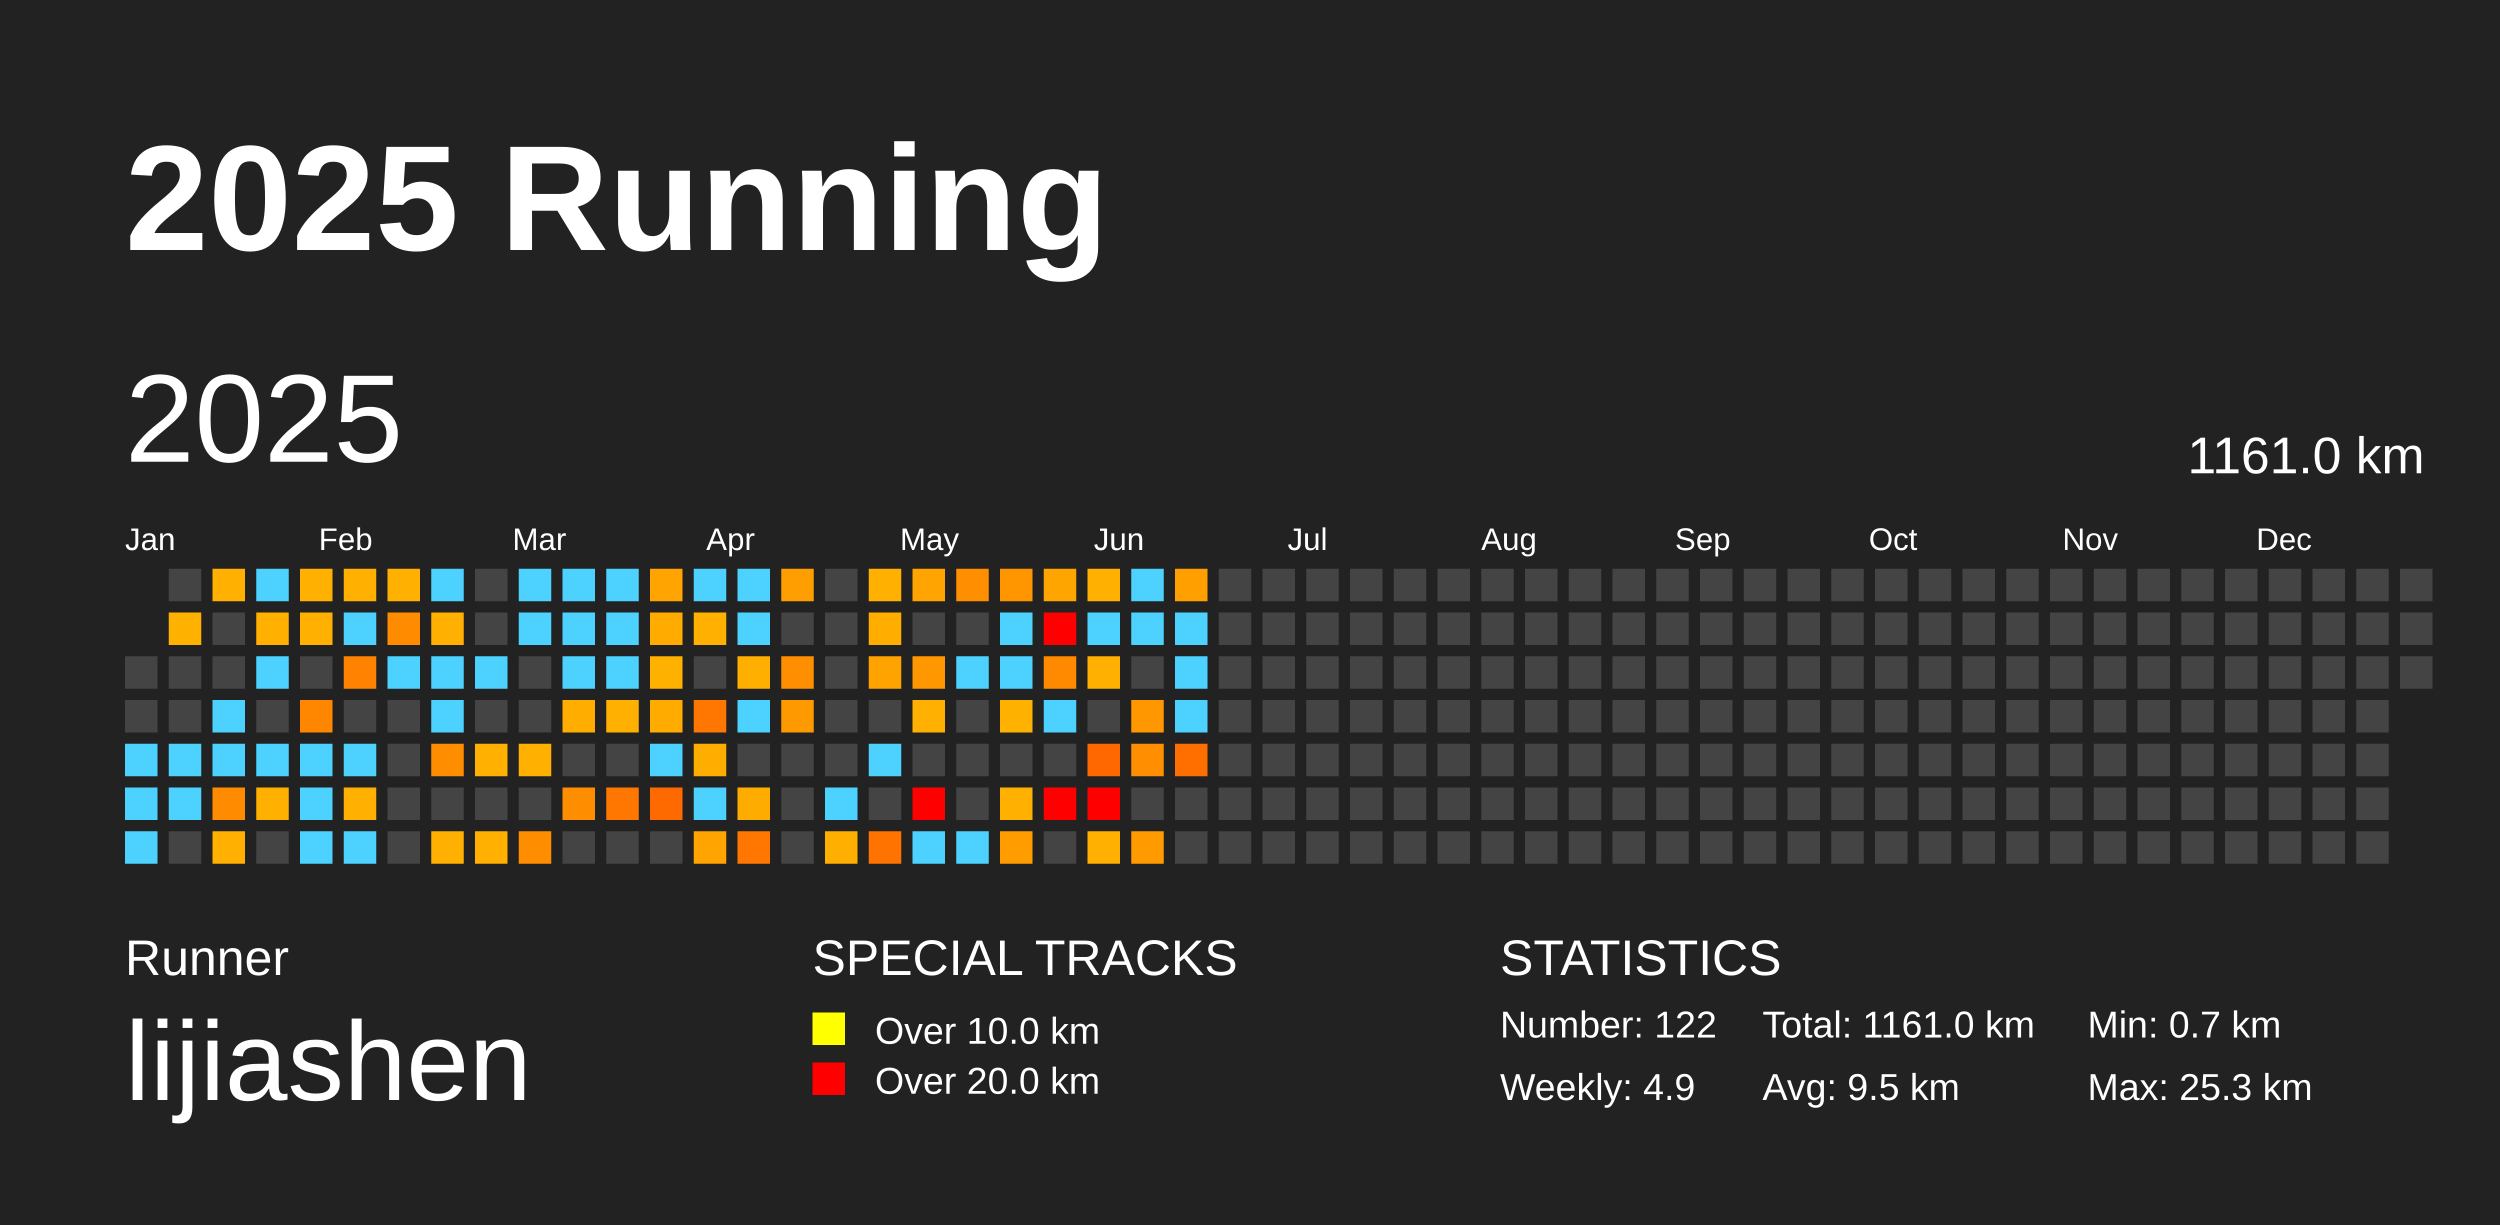
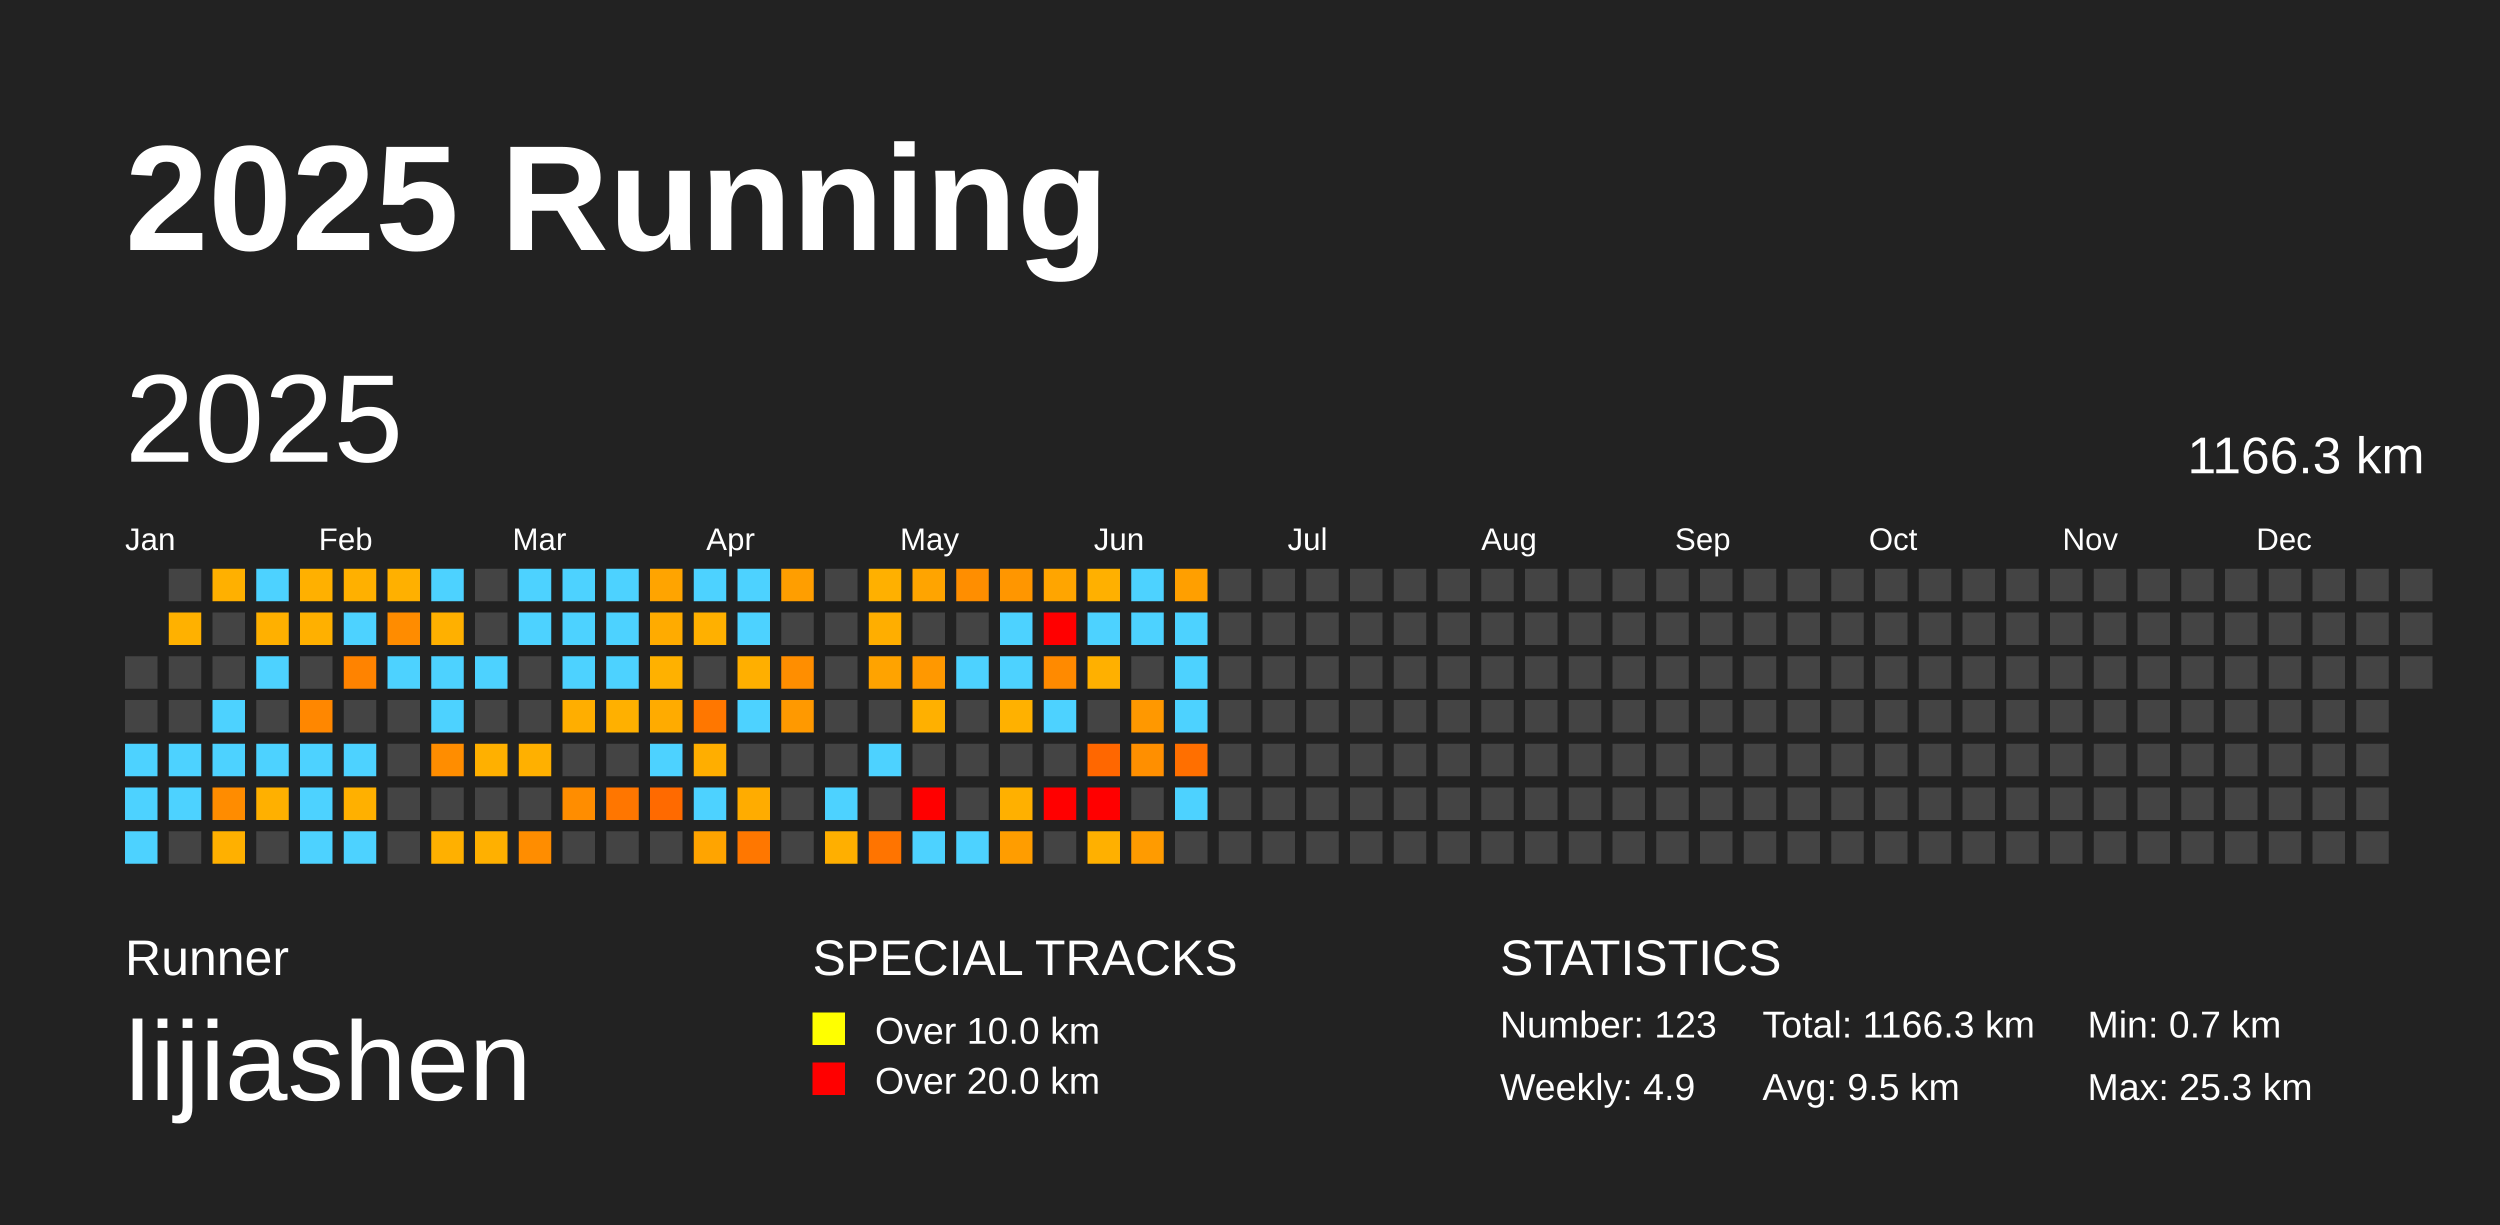
<svg xmlns="http://www.w3.org/2000/svg" baseProfile="full" height="98mm" version="1.1" viewBox="0,0,200,98" width="200mm">
  <defs />
  <rect fill="#222222" height="98" width="200" x="0" y="0" />
  <text fill="#FFFFFF" style="font-size:12px; font-family:Arial; font-weight:bold;" x="10" y="20">2025 Running</text>
  <text fill="#FFFFFF" style="font-size:4px; font-family:Arial" x="10" y="78">Runner</text>
  <text fill="#FFFFFF" style="font-size:9px; font-family:Arial" x="10" y="88">lijiashen</text>
  <text fill="#FFFFFF" style="font-size:4px; font-family:Arial" x="65" y="78">SPECIAL TRACKS</text>
  <rect fill="yellow" height="2.6" width="2.6" x="65" y="81" />
  <text fill="#FFFFFF" style="font-size:3px; font-family:Arial" x="70" y="83.5">Over 10.0 km</text>
  <rect fill="red" height="2.6" width="2.6" x="65" y="85" />
  <text fill="#FFFFFF" style="font-size:3px; font-family:Arial" x="70" y="87.5">Over 20.0 km</text>
  <text fill="#FFFFFF" style="font-size:4px; font-family:Arial" x="120" y="78">STATISTICS</text>
-   <text fill="#FFFFFF" style="font-size:3px; font-family:Arial" x="120" y="83">Number: 122</text>
+   <text fill="#FFFFFF" style="font-size:3px; font-family:Arial" x="120" y="83">Number: 123</text>
  <text fill="#FFFFFF" style="font-size:3px; font-family:Arial" x="120" y="88">Weekly: 4.9</text>
-   <text fill="#FFFFFF" style="font-size:3px; font-family:Arial" x="141" y="83">Total: 1161.0 km</text>
+   <text fill="#FFFFFF" style="font-size:3px; font-family:Arial" x="141" y="83">Total: 1166.3 km</text>
  <text fill="#FFFFFF" style="font-size:3px; font-family:Arial" x="141" y="88">Avg: 9.5 km</text>
  <text fill="#FFFFFF" style="font-size:3px; font-family:Arial" x="167" y="83">Min: 0.7 km</text>
  <text fill="#FFFFFF" style="font-size:3px; font-family:Arial" x="167" y="88">Max: 25.3 km</text>
  <text dominant-baseline="hanging" fill="#FFFFFF" style="font-size:10.0px; font-family:Arial;" x="10" y="30">2025</text>
-   <text dominant-baseline="hanging" fill="#FFFFFF" style="font-size:4.125px; font-family:Arial;" x="175" y="35">1161.0 km</text>
+   <text dominant-baseline="hanging" fill="#FFFFFF" style="font-size:4.125px; font-family:Arial;" x="175" y="35">1166.3 km</text>
  <text fill="#FFFFFF" style="font-size:2.5px; font-family:Arial" x="10.0" y="44">Jan</text>
  <text fill="#FFFFFF" style="font-size:2.5px; font-family:Arial" x="25.5" y="44">Feb</text>
  <text fill="#FFFFFF" style="font-size:2.5px; font-family:Arial" x="41.0" y="44">Mar</text>
  <text fill="#FFFFFF" style="font-size:2.5px; font-family:Arial" x="56.5" y="44">Apr</text>
  <text fill="#FFFFFF" style="font-size:2.5px; font-family:Arial" x="72.0" y="44">May</text>
  <text fill="#FFFFFF" style="font-size:2.5px; font-family:Arial" x="87.5" y="44">Jun</text>
  <text fill="#FFFFFF" style="font-size:2.5px; font-family:Arial" x="103.0" y="44">Jul</text>
  <text fill="#FFFFFF" style="font-size:2.5px; font-family:Arial" x="118.5" y="44">Aug</text>
  <text fill="#FFFFFF" style="font-size:2.5px; font-family:Arial" x="134.0" y="44">Sep</text>
  <text fill="#FFFFFF" style="font-size:2.5px; font-family:Arial" x="149.5" y="44">Oct</text>
  <text fill="#FFFFFF" style="font-size:2.5px; font-family:Arial" x="165.0" y="44">Nov</text>
  <text fill="#FFFFFF" style="font-size:2.5px; font-family:Arial" x="180.5" y="44">Dec</text>
  <rect fill="#444444" height="2.6" width="2.6" x="10.0" y="52.5" />
  <rect fill="#444444" height="2.6" width="2.6" x="10.0" y="56.0" />
  <rect fill="#4dd2ff" height="2.6" width="2.6" x="10.0" y="59.5" />
  <rect fill="#4dd2ff" height="2.6" width="2.6" x="10.0" y="63.0" />
  <rect fill="#4dd2ff" height="2.6" width="2.6" x="10.0" y="66.5" />
  <rect fill="#444444" height="2.6" width="2.6" x="13.5" y="45.5" />
  <rect fill="#ffb100" height="2.6" width="2.6" x="13.5" y="49.0" />
  <rect fill="#444444" height="2.6" width="2.6" x="13.5" y="52.5" />
  <rect fill="#444444" height="2.6" width="2.6" x="13.5" y="56.0" />
  <rect fill="#4dd2ff" height="2.6" width="2.6" x="13.5" y="59.5" />
  <rect fill="#4dd2ff" height="2.6" width="2.6" x="13.5" y="63.0" />
  <rect fill="#444444" height="2.6" width="2.6" x="13.5" y="66.5" />
  <rect fill="#ffb000" height="2.6" width="2.6" x="17.0" y="45.5" />
  <rect fill="#444444" height="2.6" width="2.6" x="17.0" y="49.0" />
  <rect fill="#444444" height="2.6" width="2.6" x="17.0" y="52.5" />
  <rect fill="#4dd2ff" height="2.6" width="2.6" x="17.0" y="56.0" />
  <rect fill="#4dd2ff" height="2.6" width="2.6" x="17.0" y="59.5" />
  <rect fill="#ff8c00" height="2.6" width="2.6" x="17.0" y="63.0" />
  <rect fill="#ffb000" height="2.6" width="2.6" x="17.0" y="66.5" />
  <rect fill="#4dd2ff" height="2.6" width="2.6" x="20.5" y="45.5" />
  <rect fill="#ffb000" height="2.6" width="2.6" x="20.5" y="49.0" />
  <rect fill="#4dd2ff" height="2.6" width="2.6" x="20.5" y="52.5" />
  <rect fill="#444444" height="2.6" width="2.6" x="20.5" y="56.0" />
  <rect fill="#4dd2ff" height="2.6" width="2.6" x="20.5" y="59.5" />
  <rect fill="#ffb000" height="2.6" width="2.6" x="20.5" y="63.0" />
  <rect fill="#444444" height="2.6" width="2.6" x="20.5" y="66.5" />
  <rect fill="#ffb000" height="2.6" width="2.6" x="24.0" y="45.5" />
  <rect fill="#ffb000" height="2.6" width="2.6" x="24.0" y="49.0" />
  <rect fill="#444444" height="2.6" width="2.6" x="24.0" y="52.5" />
  <rect fill="#ff8700" height="2.6" width="2.6" x="24.0" y="56.0" />
  <rect fill="#4dd2ff" height="2.6" width="2.6" x="24.0" y="59.5" />
  <rect fill="#4dd2ff" height="2.6" width="2.6" x="24.0" y="63.0" />
  <rect fill="#4dd2ff" height="2.6" width="2.6" x="24.0" y="66.5" />
  <rect fill="#ffb000" height="2.6" width="2.6" x="27.5" y="45.5" />
  <rect fill="#4dd2ff" height="2.6" width="2.6" x="27.5" y="49.0" />
  <rect fill="#ff8300" height="2.6" width="2.6" x="27.5" y="52.5" />
  <rect fill="#444444" height="2.6" width="2.6" x="27.5" y="56.0" />
  <rect fill="#4dd2ff" height="2.6" width="2.6" x="27.5" y="59.5" />
  <rect fill="#ffb000" height="2.6" width="2.6" x="27.5" y="63.0" />
  <rect fill="#4dd2ff" height="2.6" width="2.6" x="27.5" y="66.5" />
  <rect fill="#ffb000" height="2.6" width="2.6" x="31.0" y="45.5" />
  <rect fill="#ff8c00" height="2.6" width="2.6" x="31.0" y="49.0" />
  <rect fill="#4dd2ff" height="2.6" width="2.6" x="31.0" y="52.5" />
  <rect fill="#444444" height="2.6" width="2.6" x="31.0" y="56.0" />
  <rect fill="#444444" height="2.6" width="2.6" x="31.0" y="59.5" />
  <rect fill="#444444" height="2.6" width="2.6" x="31.0" y="63.0" />
  <rect fill="#444444" height="2.6" width="2.6" x="31.0" y="66.5" />
  <rect fill="#4dd2ff" height="2.6" width="2.6" x="34.5" y="45.5" />
  <rect fill="#ffb000" height="2.6" width="2.6" x="34.5" y="49.0" />
  <rect fill="#4dd2ff" height="2.6" width="2.6" x="34.5" y="52.5" />
  <rect fill="#4dd2ff" height="2.6" width="2.6" x="34.5" y="56.0" />
  <rect fill="#ff8d00" height="2.6" width="2.6" x="34.5" y="59.5" />
  <rect fill="#444444" height="2.6" width="2.6" x="34.5" y="63.0" />
  <rect fill="#ffb000" height="2.6" width="2.6" x="34.5" y="66.5" />
  <rect fill="#444444" height="2.6" width="2.6" x="38.0" y="45.5" />
  <rect fill="#444444" height="2.6" width="2.6" x="38.0" y="49.0" />
  <rect fill="#4dd2ff" height="2.6" width="2.6" x="38.0" y="52.5" />
  <rect fill="#444444" height="2.6" width="2.6" x="38.0" y="56.0" />
  <rect fill="#ffb000" height="2.6" width="2.6" x="38.0" y="59.5" />
  <rect fill="#444444" height="2.6" width="2.6" x="38.0" y="63.0" />
  <rect fill="#ffb000" height="2.6" width="2.6" x="38.0" y="66.5" />
  <rect fill="#4dd2ff" height="2.6" width="2.6" x="41.5" y="45.5" />
  <rect fill="#4dd2ff" height="2.6" width="2.6" x="41.5" y="49.0" />
  <rect fill="#444444" height="2.6" width="2.6" x="41.5" y="52.5" />
  <rect fill="#444444" height="2.6" width="2.6" x="41.5" y="56.0" />
  <rect fill="#ffb000" height="2.6" width="2.6" x="41.5" y="59.5" />
  <rect fill="#444444" height="2.6" width="2.6" x="41.5" y="63.0" />
  <rect fill="#ff8d00" height="2.6" width="2.6" x="41.5" y="66.5" />
  <rect fill="#4dd2ff" height="2.6" width="2.6" x="45.0" y="45.5" />
  <rect fill="#4dd2ff" height="2.6" width="2.6" x="45.0" y="49.0" />
  <rect fill="#4dd2ff" height="2.6" width="2.6" x="45.0" y="52.5" />
  <rect fill="#ffae00" height="2.6" width="2.6" x="45.0" y="56.0" />
  <rect fill="#444444" height="2.6" width="2.6" x="45.0" y="59.5" />
  <rect fill="#ff8d00" height="2.6" width="2.6" x="45.0" y="63.0" />
  <rect fill="#444444" height="2.6" width="2.6" x="45.0" y="66.5" />
  <rect fill="#4dd2ff" height="2.6" width="2.6" x="48.5" y="45.5" />
  <rect fill="#4dd2ff" height="2.6" width="2.6" x="48.5" y="49.0" />
  <rect fill="#4dd2ff" height="2.6" width="2.6" x="48.5" y="52.5" />
  <rect fill="#ffb000" height="2.6" width="2.6" x="48.5" y="56.0" />
  <rect fill="#444444" height="2.6" width="2.6" x="48.5" y="59.5" />
  <rect fill="#ff7600" height="2.6" width="2.6" x="48.5" y="63.0" />
  <rect fill="#444444" height="2.6" width="2.6" x="48.5" y="66.5" />
  <rect fill="#ffa400" height="2.6" width="2.6" x="52.0" y="45.5" />
  <rect fill="#ffab00" height="2.6" width="2.6" x="52.0" y="49.0" />
  <rect fill="#ffb100" height="2.6" width="2.6" x="52.0" y="52.5" />
  <rect fill="#ffab00" height="2.6" width="2.6" x="52.0" y="56.0" />
  <rect fill="#4dd2ff" height="2.6" width="2.6" x="52.0" y="59.5" />
  <rect fill="#ff6a00" height="2.6" width="2.6" x="52.0" y="63.0" />
  <rect fill="#444444" height="2.6" width="2.6" x="52.0" y="66.5" />
  <rect fill="#4dd2ff" height="2.6" width="2.6" x="55.5" y="45.5" />
  <rect fill="#ffb000" height="2.6" width="2.6" x="55.5" y="49.0" />
  <rect fill="#444444" height="2.6" width="2.6" x="55.5" y="52.5" />
  <rect fill="#ff7700" height="2.6" width="2.6" x="55.5" y="56.0" />
  <rect fill="#ffae00" height="2.6" width="2.6" x="55.5" y="59.5" />
  <rect fill="#4dd2ff" height="2.6" width="2.6" x="55.5" y="63.0" />
  <rect fill="#ffa400" height="2.6" width="2.6" x="55.5" y="66.5" />
  <rect fill="#4dd2ff" height="2.6" width="2.6" x="59.0" y="45.5" />
  <rect fill="#4dd2ff" height="2.6" width="2.6" x="59.0" y="49.0" />
  <rect fill="#ffaf00" height="2.6" width="2.6" x="59.0" y="52.5" />
  <rect fill="#4dd2ff" height="2.6" width="2.6" x="59.0" y="56.0" />
  <rect fill="#444444" height="2.6" width="2.6" x="59.0" y="59.5" />
  <rect fill="#ffac00" height="2.6" width="2.6" x="59.0" y="63.0" />
  <rect fill="#ff7700" height="2.6" width="2.6" x="59.0" y="66.5" />
  <rect fill="#ff9e00" height="2.6" width="2.6" x="62.5" y="45.5" />
  <rect fill="#444444" height="2.6" width="2.6" x="62.5" y="49.0" />
  <rect fill="#ff8e00" height="2.6" width="2.6" x="62.5" y="52.5" />
  <rect fill="#ff9900" height="2.6" width="2.6" x="62.5" y="56.0" />
  <rect fill="#444444" height="2.6" width="2.6" x="62.5" y="59.5" />
  <rect fill="#444444" height="2.6" width="2.6" x="62.5" y="63.0" />
  <rect fill="#444444" height="2.6" width="2.6" x="62.5" y="66.5" />
  <rect fill="#444444" height="2.6" width="2.6" x="66.0" y="45.5" />
  <rect fill="#444444" height="2.6" width="2.6" x="66.0" y="49.0" />
  <rect fill="#444444" height="2.6" width="2.6" x="66.0" y="52.5" />
  <rect fill="#444444" height="2.6" width="2.6" x="66.0" y="56.0" />
  <rect fill="#444444" height="2.6" width="2.6" x="66.0" y="59.5" />
  <rect fill="#4dd2ff" height="2.6" width="2.6" x="66.0" y="63.0" />
  <rect fill="#ffaf00" height="2.6" width="2.6" x="66.0" y="66.5" />
  <rect fill="#ffb000" height="2.6" width="2.6" x="69.5" y="45.5" />
  <rect fill="#ffae00" height="2.6" width="2.6" x="69.5" y="49.0" />
  <rect fill="#ffa300" height="2.6" width="2.6" x="69.5" y="52.5" />
  <rect fill="#444444" height="2.6" width="2.6" x="69.5" y="56.0" />
  <rect fill="#4dd2ff" height="2.6" width="2.6" x="69.5" y="59.5" />
  <rect fill="#444444" height="2.6" width="2.6" x="69.5" y="63.0" />
  <rect fill="#ff7400" height="2.6" width="2.6" x="69.5" y="66.5" />
  <rect fill="#ffa400" height="2.6" width="2.6" x="73.0" y="45.5" />
  <rect fill="#444444" height="2.6" width="2.6" x="73.0" y="49.0" />
  <rect fill="#ff9800" height="2.6" width="2.6" x="73.0" y="52.5" />
  <rect fill="#ffb000" height="2.6" width="2.6" x="73.0" y="56.0" />
  <rect fill="#444444" height="2.6" width="2.6" x="73.0" y="59.5" />
  <rect fill="red" height="2.6" width="2.6" x="73.0" y="63.0" />
  <rect fill="#4dd2ff" height="2.6" width="2.6" x="73.0" y="66.5" />
  <rect fill="#ff8e00" height="2.6" width="2.6" x="76.5" y="45.5" />
  <rect fill="#444444" height="2.6" width="2.6" x="76.5" y="49.0" />
  <rect fill="#4dd2ff" height="2.6" width="2.6" x="76.5" y="52.5" />
  <rect fill="#444444" height="2.6" width="2.6" x="76.5" y="56.0" />
  <rect fill="#444444" height="2.6" width="2.6" x="76.5" y="59.5" />
  <rect fill="#444444" height="2.6" width="2.6" x="76.5" y="63.0" />
  <rect fill="#4dd2ff" height="2.6" width="2.6" x="76.5" y="66.5" />
  <rect fill="#ff9600" height="2.6" width="2.6" x="80.0" y="45.5" />
  <rect fill="#4dd2ff" height="2.6" width="2.6" x="80.0" y="49.0" />
  <rect fill="#4dd2ff" height="2.6" width="2.6" x="80.0" y="52.5" />
  <rect fill="#ffb100" height="2.6" width="2.6" x="80.0" y="56.0" />
  <rect fill="#444444" height="2.6" width="2.6" x="80.0" y="59.5" />
  <rect fill="#ffb000" height="2.6" width="2.6" x="80.0" y="63.0" />
  <rect fill="#ff9d00" height="2.6" width="2.6" x="80.0" y="66.5" />
  <rect fill="#ffa500" height="2.6" width="2.6" x="83.5" y="45.5" />
  <rect fill="red" height="2.6" width="2.6" x="83.5" y="49.0" />
  <rect fill="#ff8a00" height="2.6" width="2.6" x="83.5" y="52.5" />
  <rect fill="#4dd2ff" height="2.6" width="2.6" x="83.5" y="56.0" />
  <rect fill="#444444" height="2.6" width="2.6" x="83.5" y="59.5" />
  <rect fill="red" height="2.6" width="2.6" x="83.5" y="63.0" />
  <rect fill="#444444" height="2.6" width="2.6" x="83.5" y="66.5" />
  <rect fill="#ffb000" height="2.6" width="2.6" x="87.0" y="45.5" />
  <rect fill="#4dd2ff" height="2.6" width="2.6" x="87.0" y="49.0" />
  <rect fill="#ffb000" height="2.6" width="2.6" x="87.0" y="52.5" />
  <rect fill="#444444" height="2.6" width="2.6" x="87.0" y="56.0" />
  <rect fill="#ff6700" height="2.6" width="2.6" x="87.0" y="59.5" />
  <rect fill="red" height="2.6" width="2.6" x="87.0" y="63.0" />
  <rect fill="#ffb000" height="2.6" width="2.6" x="87.0" y="66.5" />
  <rect fill="#4dd2ff" height="2.6" width="2.6" x="90.5" y="45.5" />
  <rect fill="#4dd2ff" height="2.6" width="2.6" x="90.5" y="49.0" />
  <rect fill="#444444" height="2.6" width="2.6" x="90.5" y="52.5" />
  <rect fill="#ff9800" height="2.6" width="2.6" x="90.5" y="56.0" />
  <rect fill="#ff8f00" height="2.6" width="2.6" x="90.5" y="59.5" />
  <rect fill="#444444" height="2.6" width="2.6" x="90.5" y="63.0" />
  <rect fill="#ff9b00" height="2.6" width="2.6" x="90.5" y="66.5" />
  <rect fill="#ff9f00" height="2.6" width="2.6" x="94.0" y="45.5" />
  <rect fill="#4dd2ff" height="2.6" width="2.6" x="94.0" y="49.0" />
  <rect fill="#4dd2ff" height="2.6" width="2.6" x="94.0" y="52.5" />
  <rect fill="#4dd2ff" height="2.6" width="2.6" x="94.0" y="56.0" />
  <rect fill="#ff6f00" height="2.6" width="2.6" x="94.0" y="59.5" />
-   <rect fill="#444444" height="2.6" width="2.6" x="94.0" y="63.0" />
+   <rect fill="#4dd2ff" height="2.6" width="2.6" x="94.0" y="63.0" />
  <rect fill="#444444" height="2.6" width="2.6" x="94.0" y="66.5" />
  <rect fill="#444444" height="2.6" width="2.6" x="97.5" y="45.5" />
  <rect fill="#444444" height="2.6" width="2.6" x="97.5" y="49.0" />
  <rect fill="#444444" height="2.6" width="2.6" x="97.5" y="52.5" />
  <rect fill="#444444" height="2.6" width="2.6" x="97.5" y="56.0" />
  <rect fill="#444444" height="2.6" width="2.6" x="97.5" y="59.5" />
  <rect fill="#444444" height="2.6" width="2.6" x="97.5" y="63.0" />
  <rect fill="#444444" height="2.6" width="2.6" x="97.5" y="66.5" />
  <rect fill="#444444" height="2.6" width="2.6" x="101.0" y="45.5" />
  <rect fill="#444444" height="2.6" width="2.6" x="101.0" y="49.0" />
  <rect fill="#444444" height="2.6" width="2.6" x="101.0" y="52.5" />
  <rect fill="#444444" height="2.6" width="2.6" x="101.0" y="56.0" />
  <rect fill="#444444" height="2.6" width="2.6" x="101.0" y="59.5" />
  <rect fill="#444444" height="2.6" width="2.6" x="101.0" y="63.0" />
  <rect fill="#444444" height="2.6" width="2.6" x="101.0" y="66.5" />
  <rect fill="#444444" height="2.6" width="2.6" x="104.5" y="45.5" />
  <rect fill="#444444" height="2.6" width="2.6" x="104.5" y="49.0" />
  <rect fill="#444444" height="2.6" width="2.6" x="104.5" y="52.5" />
  <rect fill="#444444" height="2.6" width="2.6" x="104.5" y="56.0" />
  <rect fill="#444444" height="2.6" width="2.6" x="104.5" y="59.5" />
  <rect fill="#444444" height="2.6" width="2.6" x="104.5" y="63.0" />
  <rect fill="#444444" height="2.6" width="2.6" x="104.5" y="66.5" />
  <rect fill="#444444" height="2.6" width="2.6" x="108.0" y="45.5" />
  <rect fill="#444444" height="2.6" width="2.6" x="108.0" y="49.0" />
  <rect fill="#444444" height="2.6" width="2.6" x="108.0" y="52.5" />
  <rect fill="#444444" height="2.6" width="2.6" x="108.0" y="56.0" />
  <rect fill="#444444" height="2.6" width="2.6" x="108.0" y="59.5" />
  <rect fill="#444444" height="2.6" width="2.6" x="108.0" y="63.0" />
  <rect fill="#444444" height="2.6" width="2.6" x="108.0" y="66.5" />
  <rect fill="#444444" height="2.6" width="2.6" x="111.5" y="45.5" />
  <rect fill="#444444" height="2.6" width="2.6" x="111.5" y="49.0" />
  <rect fill="#444444" height="2.6" width="2.6" x="111.5" y="52.5" />
  <rect fill="#444444" height="2.6" width="2.6" x="111.5" y="56.0" />
  <rect fill="#444444" height="2.6" width="2.6" x="111.5" y="59.5" />
  <rect fill="#444444" height="2.6" width="2.6" x="111.5" y="63.0" />
  <rect fill="#444444" height="2.6" width="2.6" x="111.5" y="66.5" />
  <rect fill="#444444" height="2.6" width="2.6" x="115.0" y="45.5" />
  <rect fill="#444444" height="2.6" width="2.6" x="115.0" y="49.0" />
  <rect fill="#444444" height="2.6" width="2.6" x="115.0" y="52.5" />
  <rect fill="#444444" height="2.6" width="2.6" x="115.0" y="56.0" />
  <rect fill="#444444" height="2.6" width="2.6" x="115.0" y="59.5" />
  <rect fill="#444444" height="2.6" width="2.6" x="115.0" y="63.0" />
  <rect fill="#444444" height="2.6" width="2.6" x="115.0" y="66.5" />
  <rect fill="#444444" height="2.6" width="2.6" x="118.5" y="45.5" />
  <rect fill="#444444" height="2.6" width="2.6" x="118.5" y="49.0" />
  <rect fill="#444444" height="2.6" width="2.6" x="118.5" y="52.5" />
  <rect fill="#444444" height="2.6" width="2.6" x="118.5" y="56.0" />
  <rect fill="#444444" height="2.6" width="2.6" x="118.5" y="59.5" />
  <rect fill="#444444" height="2.6" width="2.6" x="118.5" y="63.0" />
  <rect fill="#444444" height="2.6" width="2.6" x="118.5" y="66.5" />
  <rect fill="#444444" height="2.6" width="2.6" x="122.0" y="45.5" />
  <rect fill="#444444" height="2.6" width="2.6" x="122.0" y="49.0" />
  <rect fill="#444444" height="2.6" width="2.6" x="122.0" y="52.5" />
  <rect fill="#444444" height="2.6" width="2.6" x="122.0" y="56.0" />
  <rect fill="#444444" height="2.6" width="2.6" x="122.0" y="59.5" />
  <rect fill="#444444" height="2.6" width="2.6" x="122.0" y="63.0" />
  <rect fill="#444444" height="2.6" width="2.6" x="122.0" y="66.5" />
  <rect fill="#444444" height="2.6" width="2.6" x="125.5" y="45.5" />
  <rect fill="#444444" height="2.6" width="2.6" x="125.5" y="49.0" />
  <rect fill="#444444" height="2.6" width="2.6" x="125.5" y="52.5" />
  <rect fill="#444444" height="2.6" width="2.6" x="125.5" y="56.0" />
  <rect fill="#444444" height="2.6" width="2.6" x="125.5" y="59.5" />
  <rect fill="#444444" height="2.6" width="2.6" x="125.5" y="63.0" />
  <rect fill="#444444" height="2.6" width="2.6" x="125.5" y="66.5" />
  <rect fill="#444444" height="2.6" width="2.6" x="129.0" y="45.5" />
  <rect fill="#444444" height="2.6" width="2.6" x="129.0" y="49.0" />
  <rect fill="#444444" height="2.6" width="2.6" x="129.0" y="52.5" />
  <rect fill="#444444" height="2.6" width="2.6" x="129.0" y="56.0" />
  <rect fill="#444444" height="2.6" width="2.6" x="129.0" y="59.5" />
  <rect fill="#444444" height="2.6" width="2.6" x="129.0" y="63.0" />
  <rect fill="#444444" height="2.6" width="2.6" x="129.0" y="66.5" />
  <rect fill="#444444" height="2.6" width="2.6" x="132.5" y="45.5" />
  <rect fill="#444444" height="2.6" width="2.6" x="132.5" y="49.0" />
  <rect fill="#444444" height="2.6" width="2.6" x="132.5" y="52.5" />
  <rect fill="#444444" height="2.6" width="2.6" x="132.5" y="56.0" />
  <rect fill="#444444" height="2.6" width="2.6" x="132.5" y="59.5" />
  <rect fill="#444444" height="2.6" width="2.6" x="132.5" y="63.0" />
  <rect fill="#444444" height="2.6" width="2.6" x="132.5" y="66.5" />
  <rect fill="#444444" height="2.6" width="2.6" x="136.0" y="45.5" />
  <rect fill="#444444" height="2.6" width="2.6" x="136.0" y="49.0" />
  <rect fill="#444444" height="2.6" width="2.6" x="136.0" y="52.5" />
  <rect fill="#444444" height="2.6" width="2.6" x="136.0" y="56.0" />
  <rect fill="#444444" height="2.6" width="2.6" x="136.0" y="59.5" />
  <rect fill="#444444" height="2.6" width="2.6" x="136.0" y="63.0" />
  <rect fill="#444444" height="2.6" width="2.6" x="136.0" y="66.5" />
  <rect fill="#444444" height="2.6" width="2.6" x="139.5" y="45.5" />
  <rect fill="#444444" height="2.6" width="2.6" x="139.5" y="49.0" />
  <rect fill="#444444" height="2.6" width="2.6" x="139.5" y="52.5" />
  <rect fill="#444444" height="2.6" width="2.6" x="139.5" y="56.0" />
  <rect fill="#444444" height="2.6" width="2.6" x="139.5" y="59.5" />
  <rect fill="#444444" height="2.6" width="2.6" x="139.5" y="63.0" />
  <rect fill="#444444" height="2.6" width="2.6" x="139.5" y="66.5" />
  <rect fill="#444444" height="2.6" width="2.6" x="143.0" y="45.5" />
  <rect fill="#444444" height="2.6" width="2.6" x="143.0" y="49.0" />
  <rect fill="#444444" height="2.6" width="2.6" x="143.0" y="52.5" />
  <rect fill="#444444" height="2.6" width="2.6" x="143.0" y="56.0" />
  <rect fill="#444444" height="2.6" width="2.6" x="143.0" y="59.5" />
  <rect fill="#444444" height="2.6" width="2.6" x="143.0" y="63.0" />
  <rect fill="#444444" height="2.6" width="2.6" x="143.0" y="66.5" />
  <rect fill="#444444" height="2.6" width="2.6" x="146.5" y="45.5" />
  <rect fill="#444444" height="2.6" width="2.6" x="146.5" y="49.0" />
  <rect fill="#444444" height="2.6" width="2.6" x="146.5" y="52.5" />
  <rect fill="#444444" height="2.6" width="2.6" x="146.5" y="56.0" />
  <rect fill="#444444" height="2.6" width="2.6" x="146.5" y="59.5" />
  <rect fill="#444444" height="2.6" width="2.6" x="146.5" y="63.0" />
  <rect fill="#444444" height="2.6" width="2.6" x="146.5" y="66.5" />
  <rect fill="#444444" height="2.6" width="2.6" x="150.0" y="45.5" />
  <rect fill="#444444" height="2.6" width="2.6" x="150.0" y="49.0" />
  <rect fill="#444444" height="2.6" width="2.6" x="150.0" y="52.5" />
  <rect fill="#444444" height="2.6" width="2.6" x="150.0" y="56.0" />
  <rect fill="#444444" height="2.6" width="2.6" x="150.0" y="59.5" />
  <rect fill="#444444" height="2.6" width="2.6" x="150.0" y="63.0" />
  <rect fill="#444444" height="2.6" width="2.6" x="150.0" y="66.5" />
  <rect fill="#444444" height="2.6" width="2.6" x="153.5" y="45.5" />
  <rect fill="#444444" height="2.6" width="2.6" x="153.5" y="49.0" />
  <rect fill="#444444" height="2.6" width="2.6" x="153.5" y="52.5" />
  <rect fill="#444444" height="2.6" width="2.6" x="153.5" y="56.0" />
  <rect fill="#444444" height="2.6" width="2.6" x="153.5" y="59.5" />
  <rect fill="#444444" height="2.6" width="2.6" x="153.5" y="63.0" />
  <rect fill="#444444" height="2.6" width="2.6" x="153.5" y="66.5" />
  <rect fill="#444444" height="2.6" width="2.6" x="157.0" y="45.5" />
  <rect fill="#444444" height="2.6" width="2.6" x="157.0" y="49.0" />
  <rect fill="#444444" height="2.6" width="2.6" x="157.0" y="52.5" />
  <rect fill="#444444" height="2.6" width="2.6" x="157.0" y="56.0" />
  <rect fill="#444444" height="2.6" width="2.6" x="157.0" y="59.5" />
  <rect fill="#444444" height="2.6" width="2.6" x="157.0" y="63.0" />
  <rect fill="#444444" height="2.6" width="2.6" x="157.0" y="66.5" />
  <rect fill="#444444" height="2.6" width="2.6" x="160.5" y="45.5" />
  <rect fill="#444444" height="2.6" width="2.6" x="160.5" y="49.0" />
  <rect fill="#444444" height="2.6" width="2.6" x="160.5" y="52.5" />
  <rect fill="#444444" height="2.6" width="2.6" x="160.5" y="56.0" />
  <rect fill="#444444" height="2.6" width="2.6" x="160.5" y="59.5" />
  <rect fill="#444444" height="2.6" width="2.6" x="160.5" y="63.0" />
  <rect fill="#444444" height="2.6" width="2.6" x="160.5" y="66.5" />
  <rect fill="#444444" height="2.6" width="2.6" x="164.0" y="45.5" />
  <rect fill="#444444" height="2.6" width="2.6" x="164.0" y="49.0" />
  <rect fill="#444444" height="2.6" width="2.6" x="164.0" y="52.5" />
  <rect fill="#444444" height="2.6" width="2.6" x="164.0" y="56.0" />
  <rect fill="#444444" height="2.6" width="2.6" x="164.0" y="59.5" />
  <rect fill="#444444" height="2.6" width="2.6" x="164.0" y="63.0" />
  <rect fill="#444444" height="2.6" width="2.6" x="164.0" y="66.5" />
  <rect fill="#444444" height="2.6" width="2.6" x="167.5" y="45.5" />
  <rect fill="#444444" height="2.6" width="2.6" x="167.5" y="49.0" />
  <rect fill="#444444" height="2.6" width="2.6" x="167.5" y="52.5" />
  <rect fill="#444444" height="2.6" width="2.6" x="167.5" y="56.0" />
  <rect fill="#444444" height="2.6" width="2.6" x="167.5" y="59.5" />
  <rect fill="#444444" height="2.6" width="2.6" x="167.5" y="63.0" />
  <rect fill="#444444" height="2.6" width="2.6" x="167.5" y="66.5" />
  <rect fill="#444444" height="2.6" width="2.6" x="171.0" y="45.5" />
  <rect fill="#444444" height="2.6" width="2.6" x="171.0" y="49.0" />
  <rect fill="#444444" height="2.6" width="2.6" x="171.0" y="52.5" />
  <rect fill="#444444" height="2.6" width="2.6" x="171.0" y="56.0" />
  <rect fill="#444444" height="2.6" width="2.6" x="171.0" y="59.5" />
  <rect fill="#444444" height="2.6" width="2.6" x="171.0" y="63.0" />
  <rect fill="#444444" height="2.6" width="2.6" x="171.0" y="66.5" />
  <rect fill="#444444" height="2.6" width="2.6" x="174.5" y="45.5" />
  <rect fill="#444444" height="2.6" width="2.6" x="174.5" y="49.0" />
  <rect fill="#444444" height="2.6" width="2.6" x="174.5" y="52.5" />
  <rect fill="#444444" height="2.6" width="2.6" x="174.5" y="56.0" />
  <rect fill="#444444" height="2.6" width="2.6" x="174.5" y="59.5" />
  <rect fill="#444444" height="2.6" width="2.6" x="174.5" y="63.0" />
  <rect fill="#444444" height="2.6" width="2.6" x="174.5" y="66.5" />
  <rect fill="#444444" height="2.6" width="2.6" x="178.0" y="45.5" />
  <rect fill="#444444" height="2.6" width="2.6" x="178.0" y="49.0" />
  <rect fill="#444444" height="2.6" width="2.6" x="178.0" y="52.5" />
  <rect fill="#444444" height="2.6" width="2.6" x="178.0" y="56.0" />
  <rect fill="#444444" height="2.6" width="2.6" x="178.0" y="59.5" />
  <rect fill="#444444" height="2.6" width="2.6" x="178.0" y="63.0" />
  <rect fill="#444444" height="2.6" width="2.6" x="178.0" y="66.5" />
  <rect fill="#444444" height="2.6" width="2.6" x="181.5" y="45.5" />
  <rect fill="#444444" height="2.6" width="2.6" x="181.5" y="49.0" />
  <rect fill="#444444" height="2.6" width="2.6" x="181.5" y="52.5" />
  <rect fill="#444444" height="2.6" width="2.6" x="181.5" y="56.0" />
  <rect fill="#444444" height="2.6" width="2.6" x="181.5" y="59.5" />
  <rect fill="#444444" height="2.6" width="2.6" x="181.5" y="63.0" />
  <rect fill="#444444" height="2.6" width="2.6" x="181.5" y="66.5" />
  <rect fill="#444444" height="2.6" width="2.6" x="185.0" y="45.5" />
  <rect fill="#444444" height="2.6" width="2.6" x="185.0" y="49.0" />
  <rect fill="#444444" height="2.6" width="2.6" x="185.0" y="52.5" />
  <rect fill="#444444" height="2.6" width="2.6" x="185.0" y="56.0" />
  <rect fill="#444444" height="2.6" width="2.6" x="185.0" y="59.5" />
  <rect fill="#444444" height="2.6" width="2.6" x="185.0" y="63.0" />
  <rect fill="#444444" height="2.6" width="2.6" x="185.0" y="66.5" />
  <rect fill="#444444" height="2.6" width="2.6" x="188.5" y="45.5" />
  <rect fill="#444444" height="2.6" width="2.6" x="188.5" y="49.0" />
  <rect fill="#444444" height="2.6" width="2.6" x="188.5" y="52.5" />
  <rect fill="#444444" height="2.6" width="2.6" x="188.5" y="56.0" />
  <rect fill="#444444" height="2.6" width="2.6" x="188.5" y="59.5" />
  <rect fill="#444444" height="2.6" width="2.6" x="188.5" y="63.0" />
  <rect fill="#444444" height="2.6" width="2.6" x="188.5" y="66.5" />
  <rect fill="#444444" height="2.6" width="2.6" x="192.0" y="45.5" />
  <rect fill="#444444" height="2.6" width="2.6" x="192.0" y="49.0" />
  <rect fill="#444444" height="2.6" width="2.6" x="192.0" y="52.5" />
</svg>
